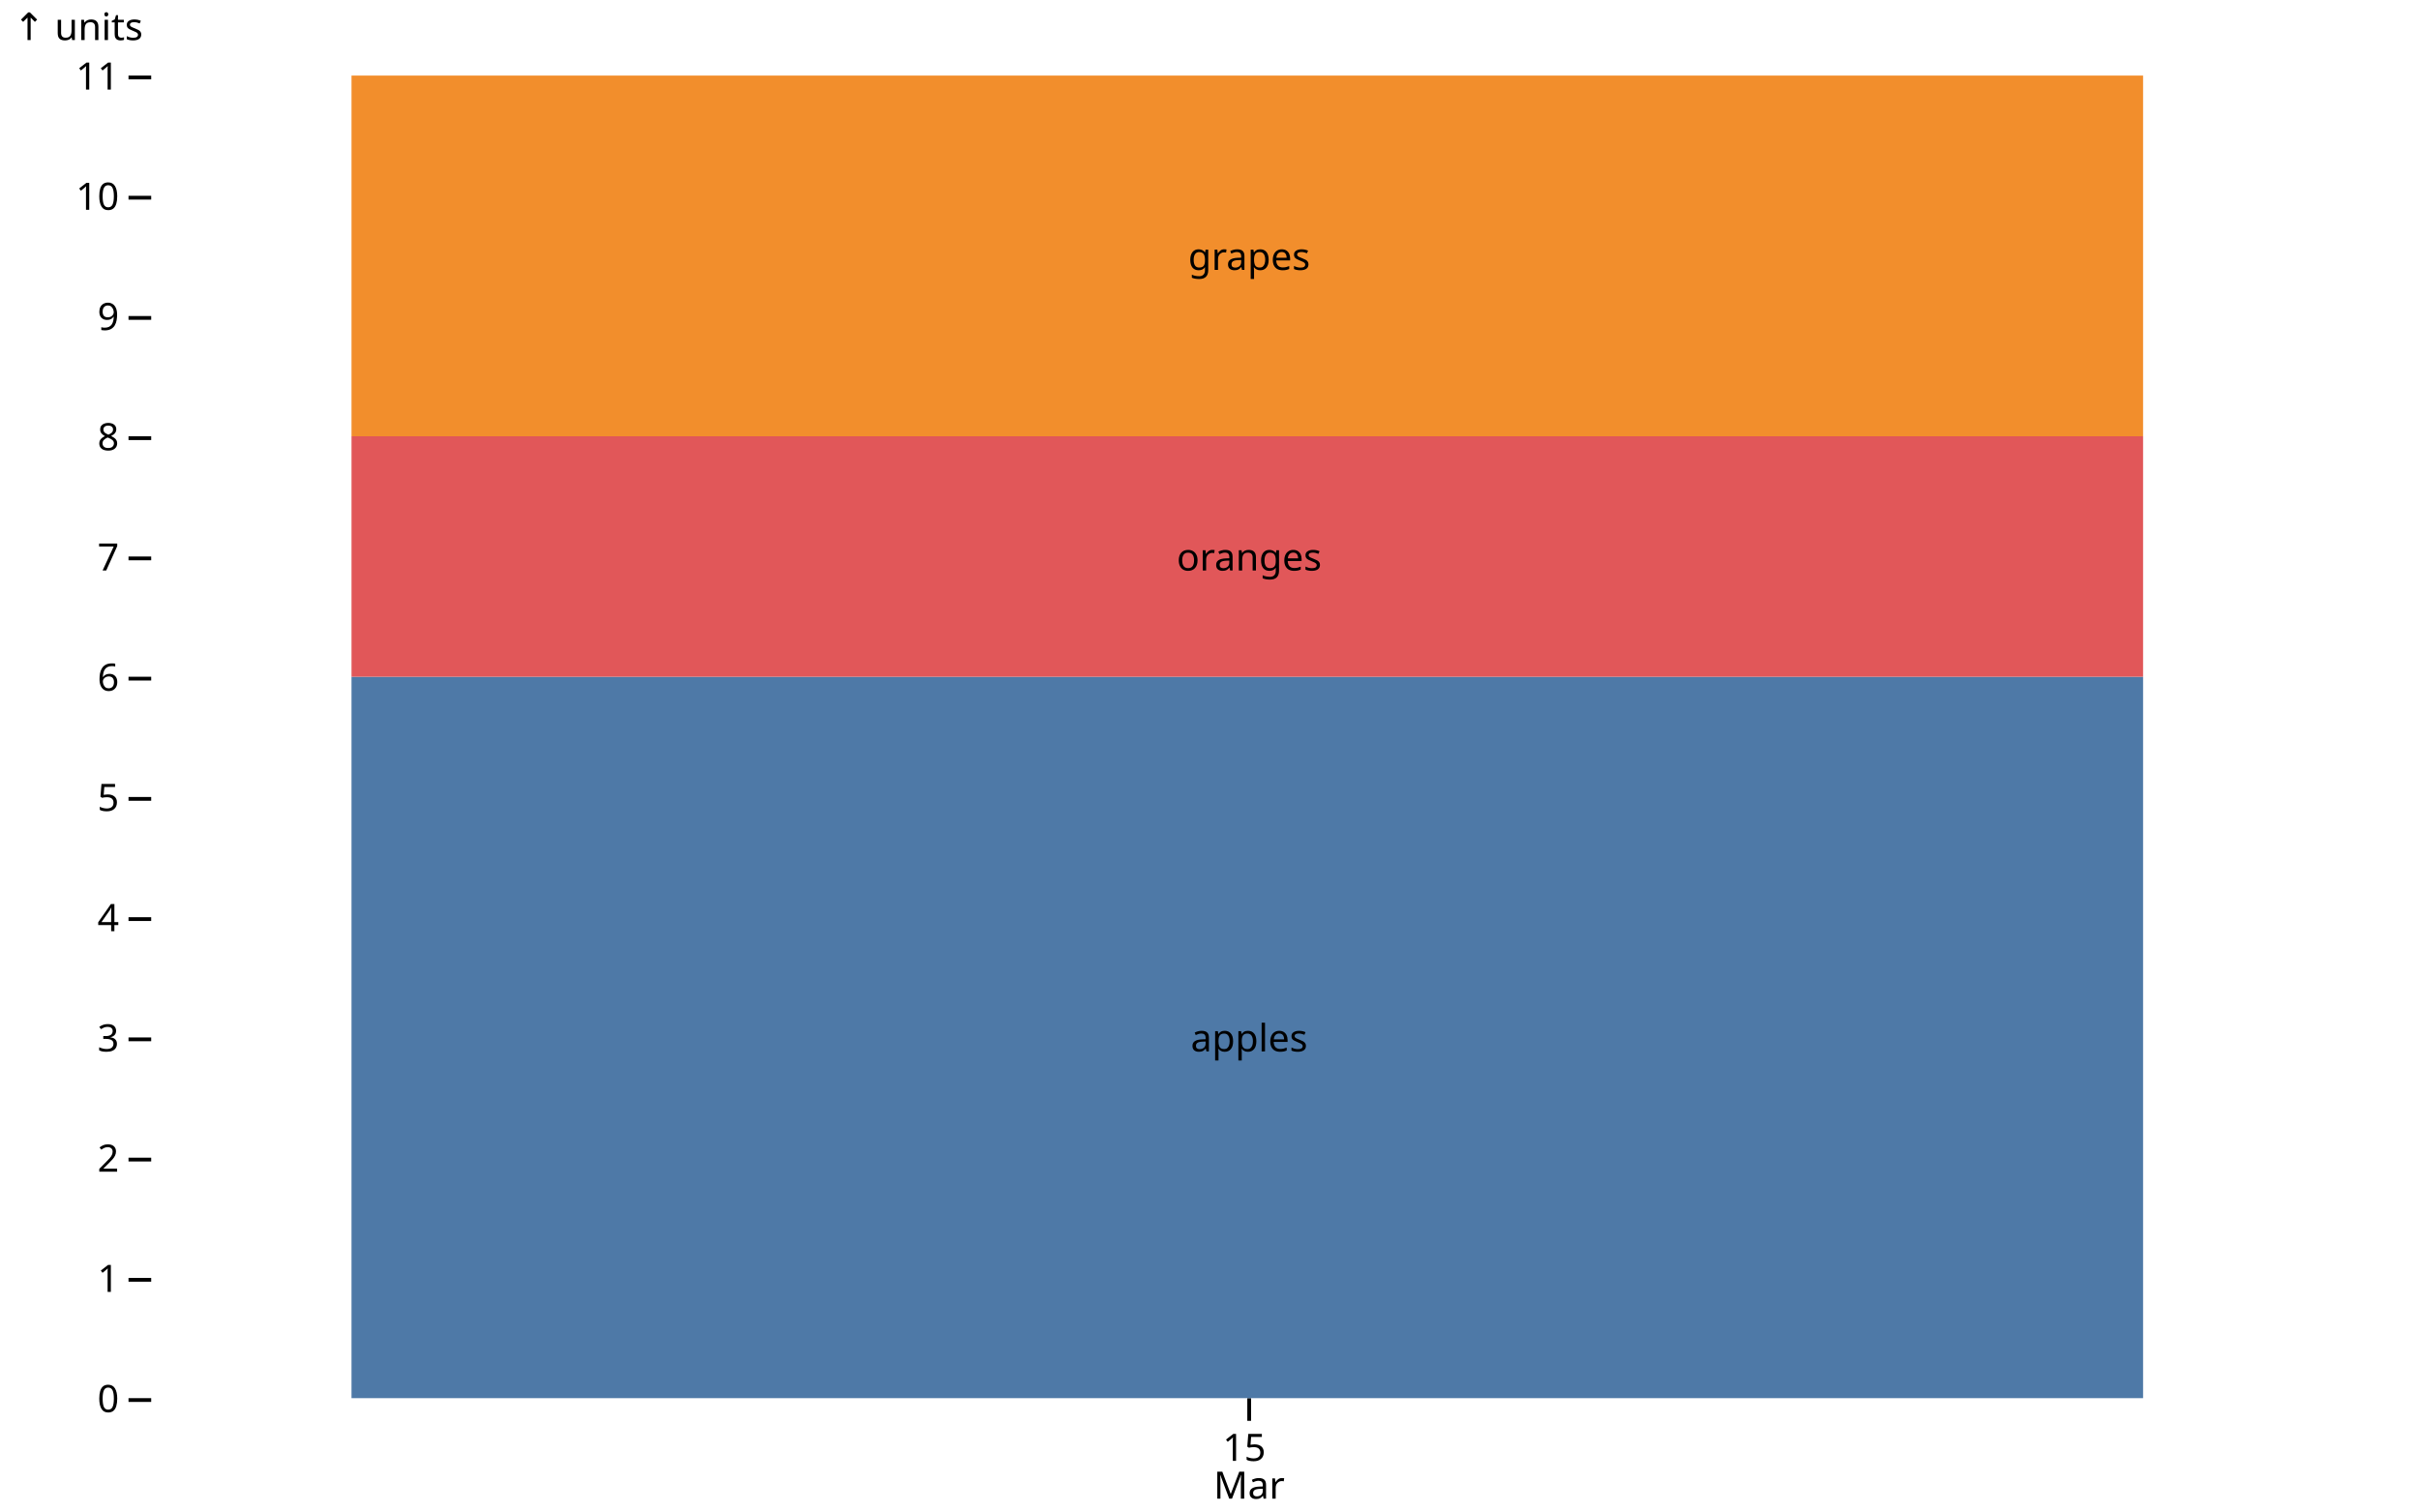
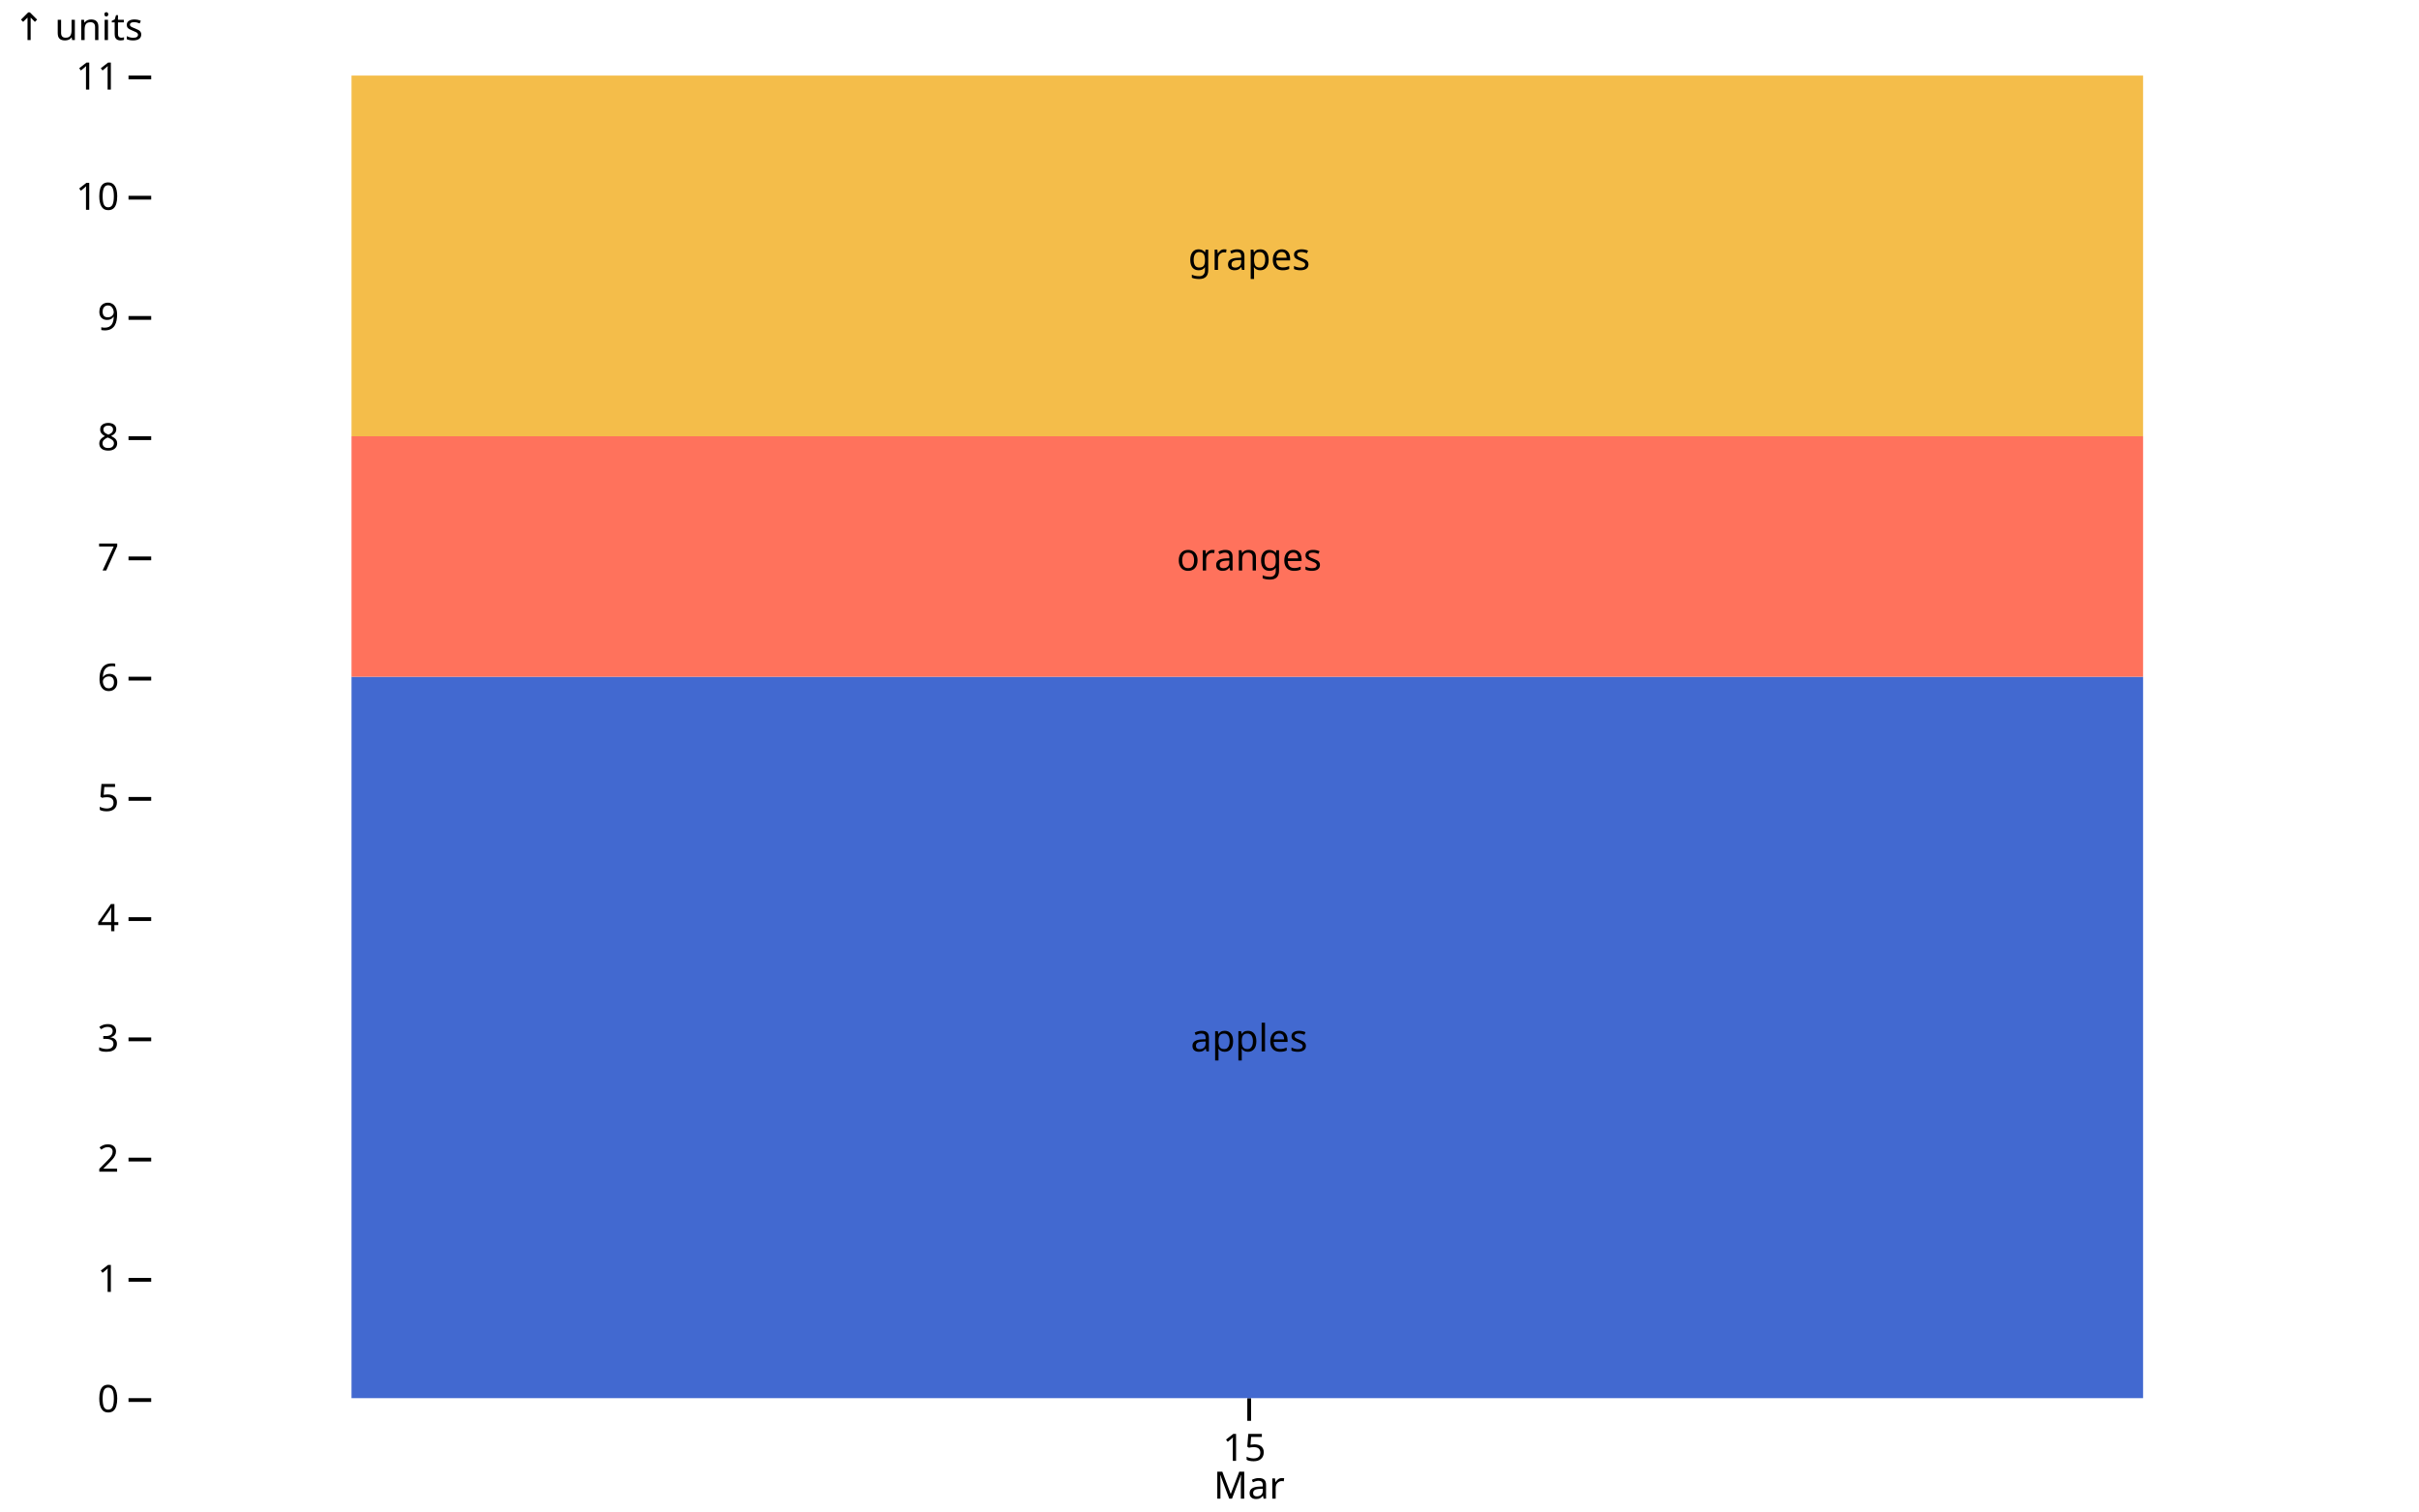
<svg xmlns="http://www.w3.org/2000/svg" class="plot" fill="currentColor" font-family="system-ui, sans-serif" font-size="10" text-anchor="middle" width="640" height="400" viewBox="0 0 640 400">
  <style>
    .plot {
      display: block;
      background: white;
      height: auto;
      height: intrinsic;
      max-width: 100%;
    }

    .plot text,
    .plot tspan {
      white-space: pre;
    }
  </style>
  <g aria-label="y-axis tick" fill="none" stroke="currentColor" transform="translate(0,0.5)">
    <path transform="translate(40,370)" d="M0,0L-6,0" />
    <path transform="translate(40,338.1818)" d="M0,0L-6,0" />
    <path transform="translate(40,306.3636)" d="M0,0L-6,0" />
    <path transform="translate(40,274.5455)" d="M0,0L-6,0" />
    <path transform="translate(40,242.7273)" d="M0,0L-6,0" />
    <path transform="translate(40,210.9091)" d="M0,0L-6,0" />
    <path transform="translate(40,179.0909)" d="M0,0L-6,0" />
    <path transform="translate(40,147.2727)" d="M0,0L-6,0" />
    <path transform="translate(40,115.4545)" d="M0,0L-6,0" />
    <path transform="translate(40,83.63636)" d="M0,0L-6,0" />
    <path transform="translate(40,51.81818)" d="M0,0L-6,0" />
    <path transform="translate(40,20)" d="M0,0L-6,0" />
  </g>
  <g aria-label="y-axis tick label" text-anchor="end" font-variant="tabular-nums" transform="translate(-8.5,0.5)">
    <text y="0.32em" transform="translate(40,370)">0</text>
    <text y="0.32em" transform="translate(40,338.1818)">1</text>
    <text y="0.32em" transform="translate(40,306.3636)">2</text>
    <text y="0.32em" transform="translate(40,274.5455)">3</text>
    <text y="0.32em" transform="translate(40,242.7273)">4</text>
    <text y="0.32em" transform="translate(40,210.9091)">5</text>
    <text y="0.32em" transform="translate(40,179.0909)">6</text>
    <text y="0.32em" transform="translate(40,147.2727)">7</text>
    <text y="0.32em" transform="translate(40,115.4545)">8</text>
    <text y="0.32em" transform="translate(40,83.63636)">9</text>
    <text y="0.32em" transform="translate(40,51.81818)">10</text>
    <text y="0.32em" transform="translate(40,20)">11</text>
  </g>
  <g aria-label="y-axis label" text-anchor="start" transform="translate(-36.5,-16.5)">
    <text y="0.71em" transform="translate(40,20)">↑ units</text>
  </g>
  <g aria-label="x-axis tick" fill="none" stroke="currentColor" transform="translate(237.5,0)">
    <path transform="translate(93,370)" d="M0,0L0,6" />
  </g>
  <g aria-label="x-axis tick label" transform="translate(237.5,9.5)">
    <text transform="translate(93,370)">
      <tspan x="0" y="0.71em">15</tspan>
      <tspan x="0" dy="1em">Mar</tspan>
    </text>
  </g>
  <g aria-label="bar">
-     <rect x="93" width="474" y="179.091" height="190.909" fill="#4e79a7" />
-     <rect x="93" width="474" y="115.455" height="63.636" fill="#e15759" />
-     <rect x="93" width="474" y="20" height="95.455" fill="#f28e2c" />
+     <rect x="93" width="474" y="179.091" height="190.909" fill="#4269d0" />
+     <rect x="93" width="474" y="115.455" height="63.636" fill="#ff725c" />
+     <rect x="93" width="474" y="20" height="95.455" fill="#f4bd4a" />
  </g>
  <g aria-label="text" transform="translate(237.5,0.5)">
    <text y="0.32em" transform="translate(93,274.5455)">apples</text>
    <text y="0.32em" transform="translate(93,147.2727)">oranges</text>
    <text y="0.32em" transform="translate(93,67.72727)">grapes</text>
  </g>
</svg>
